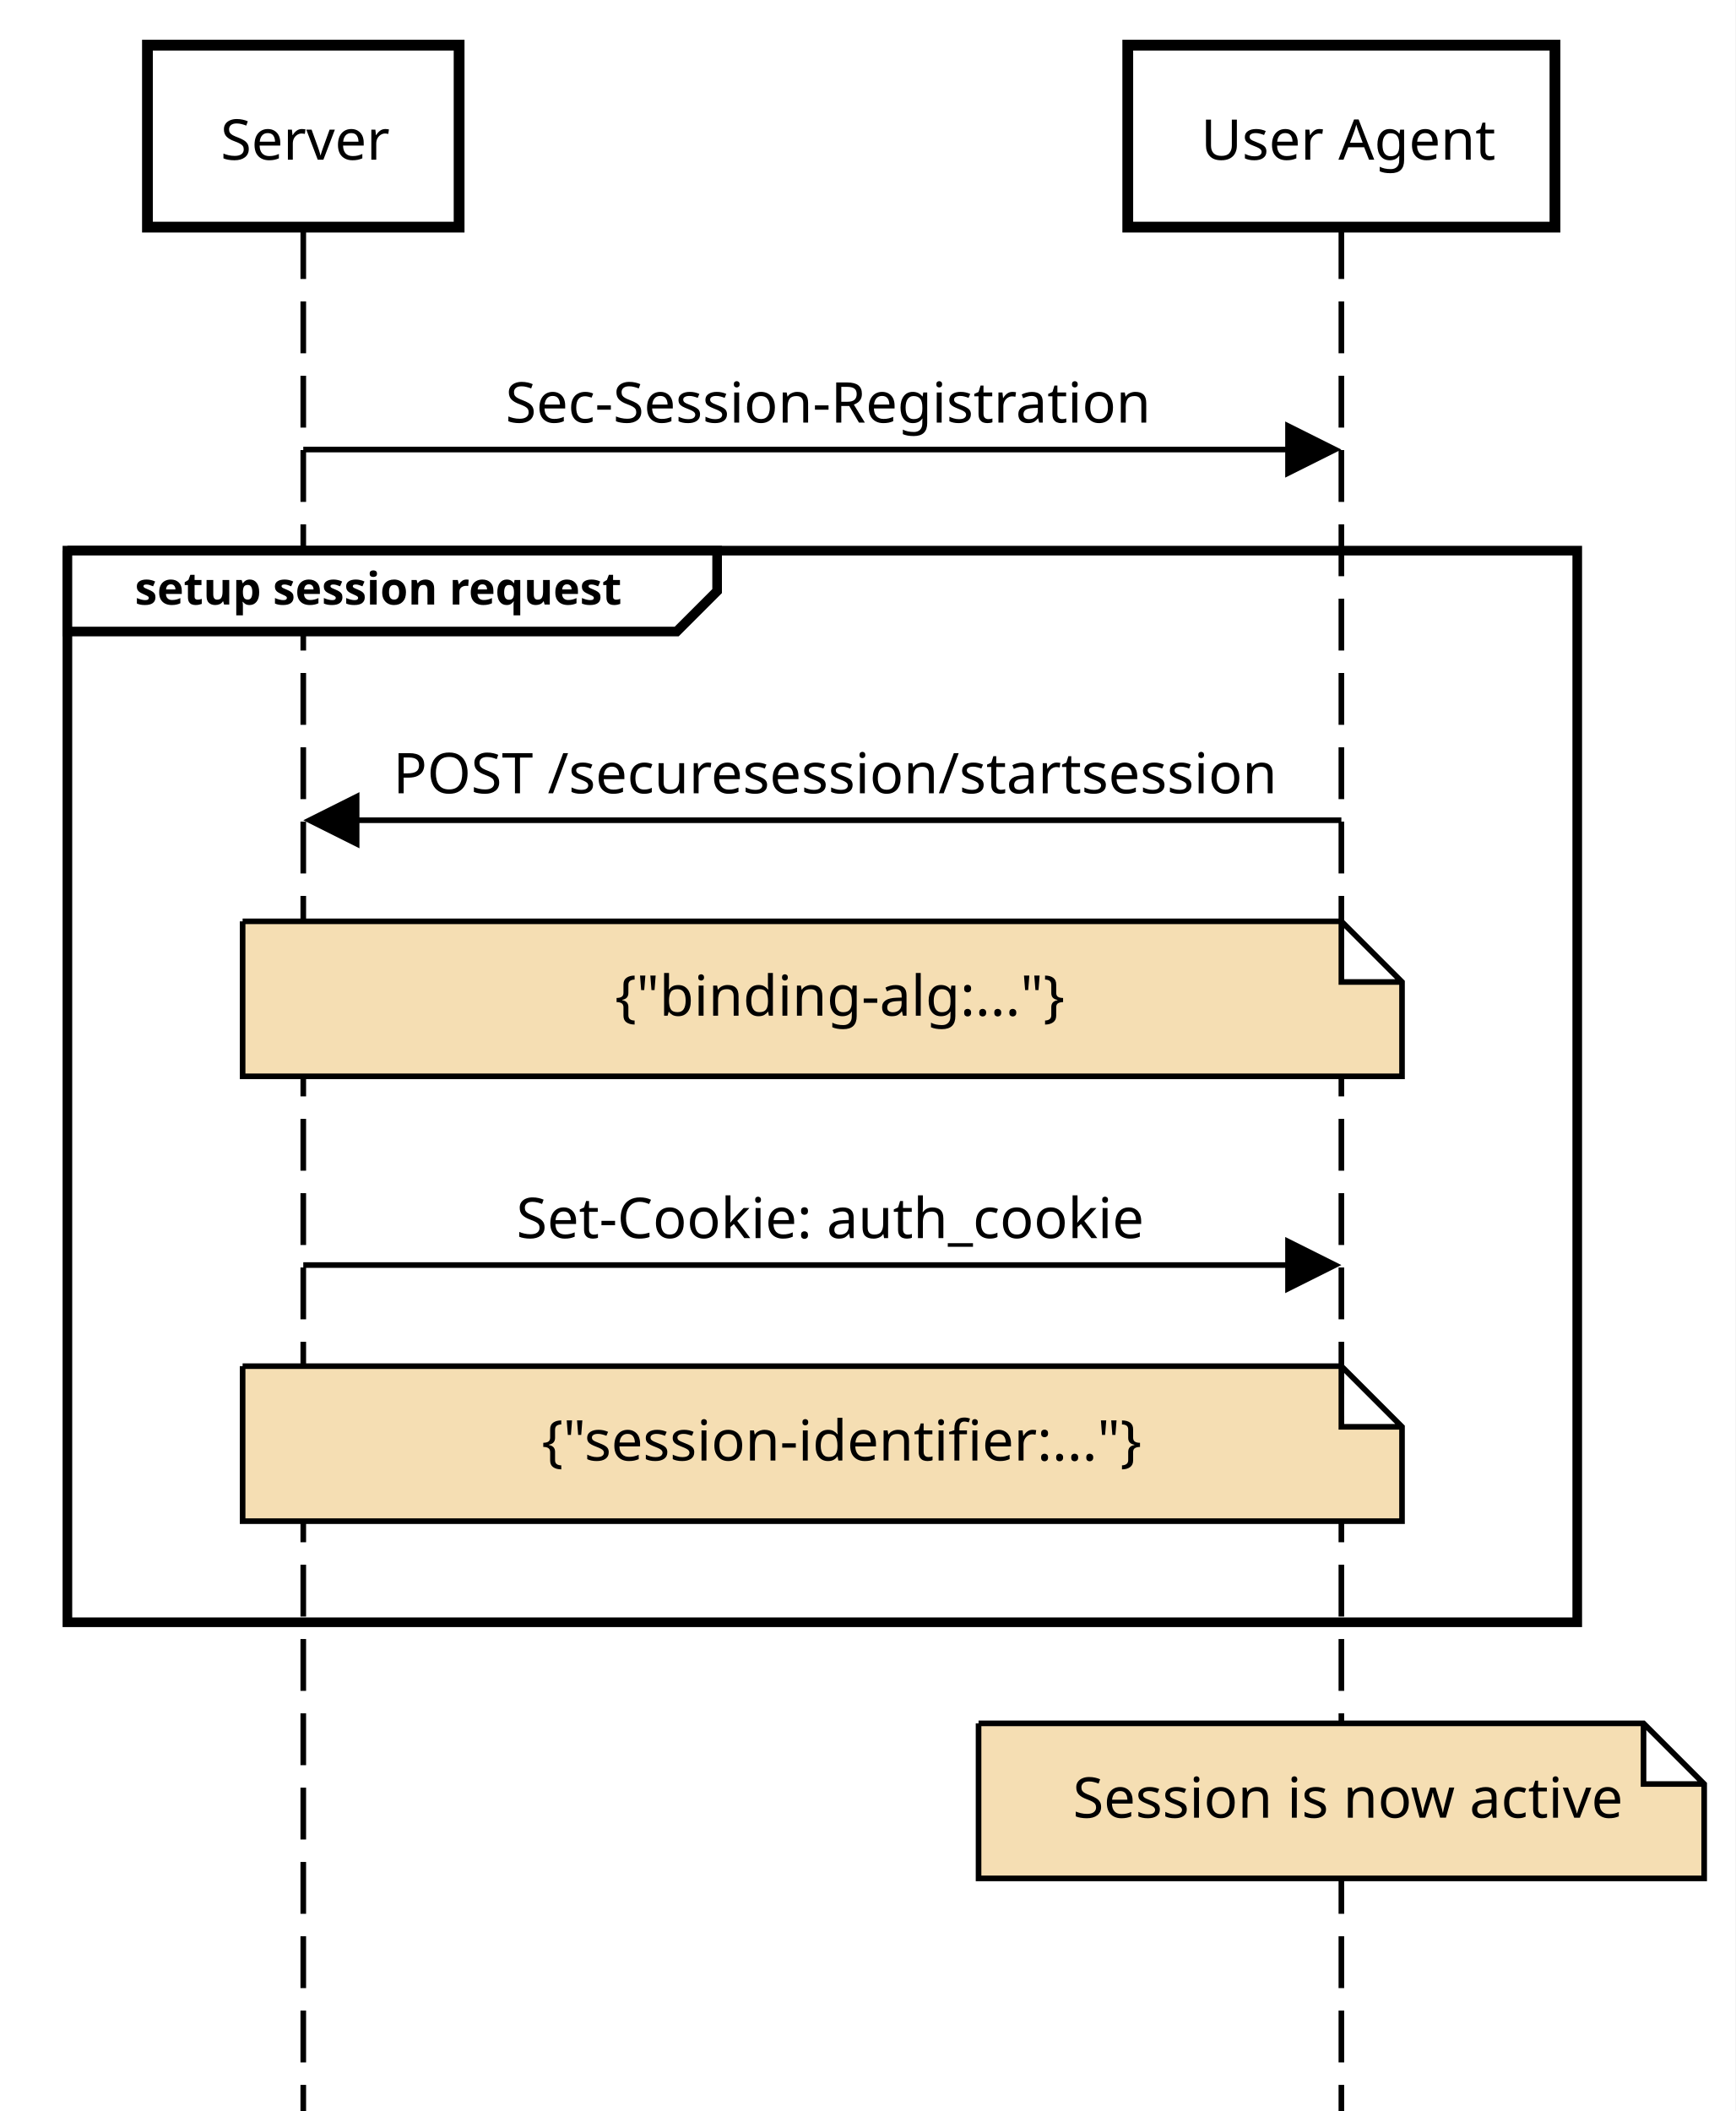
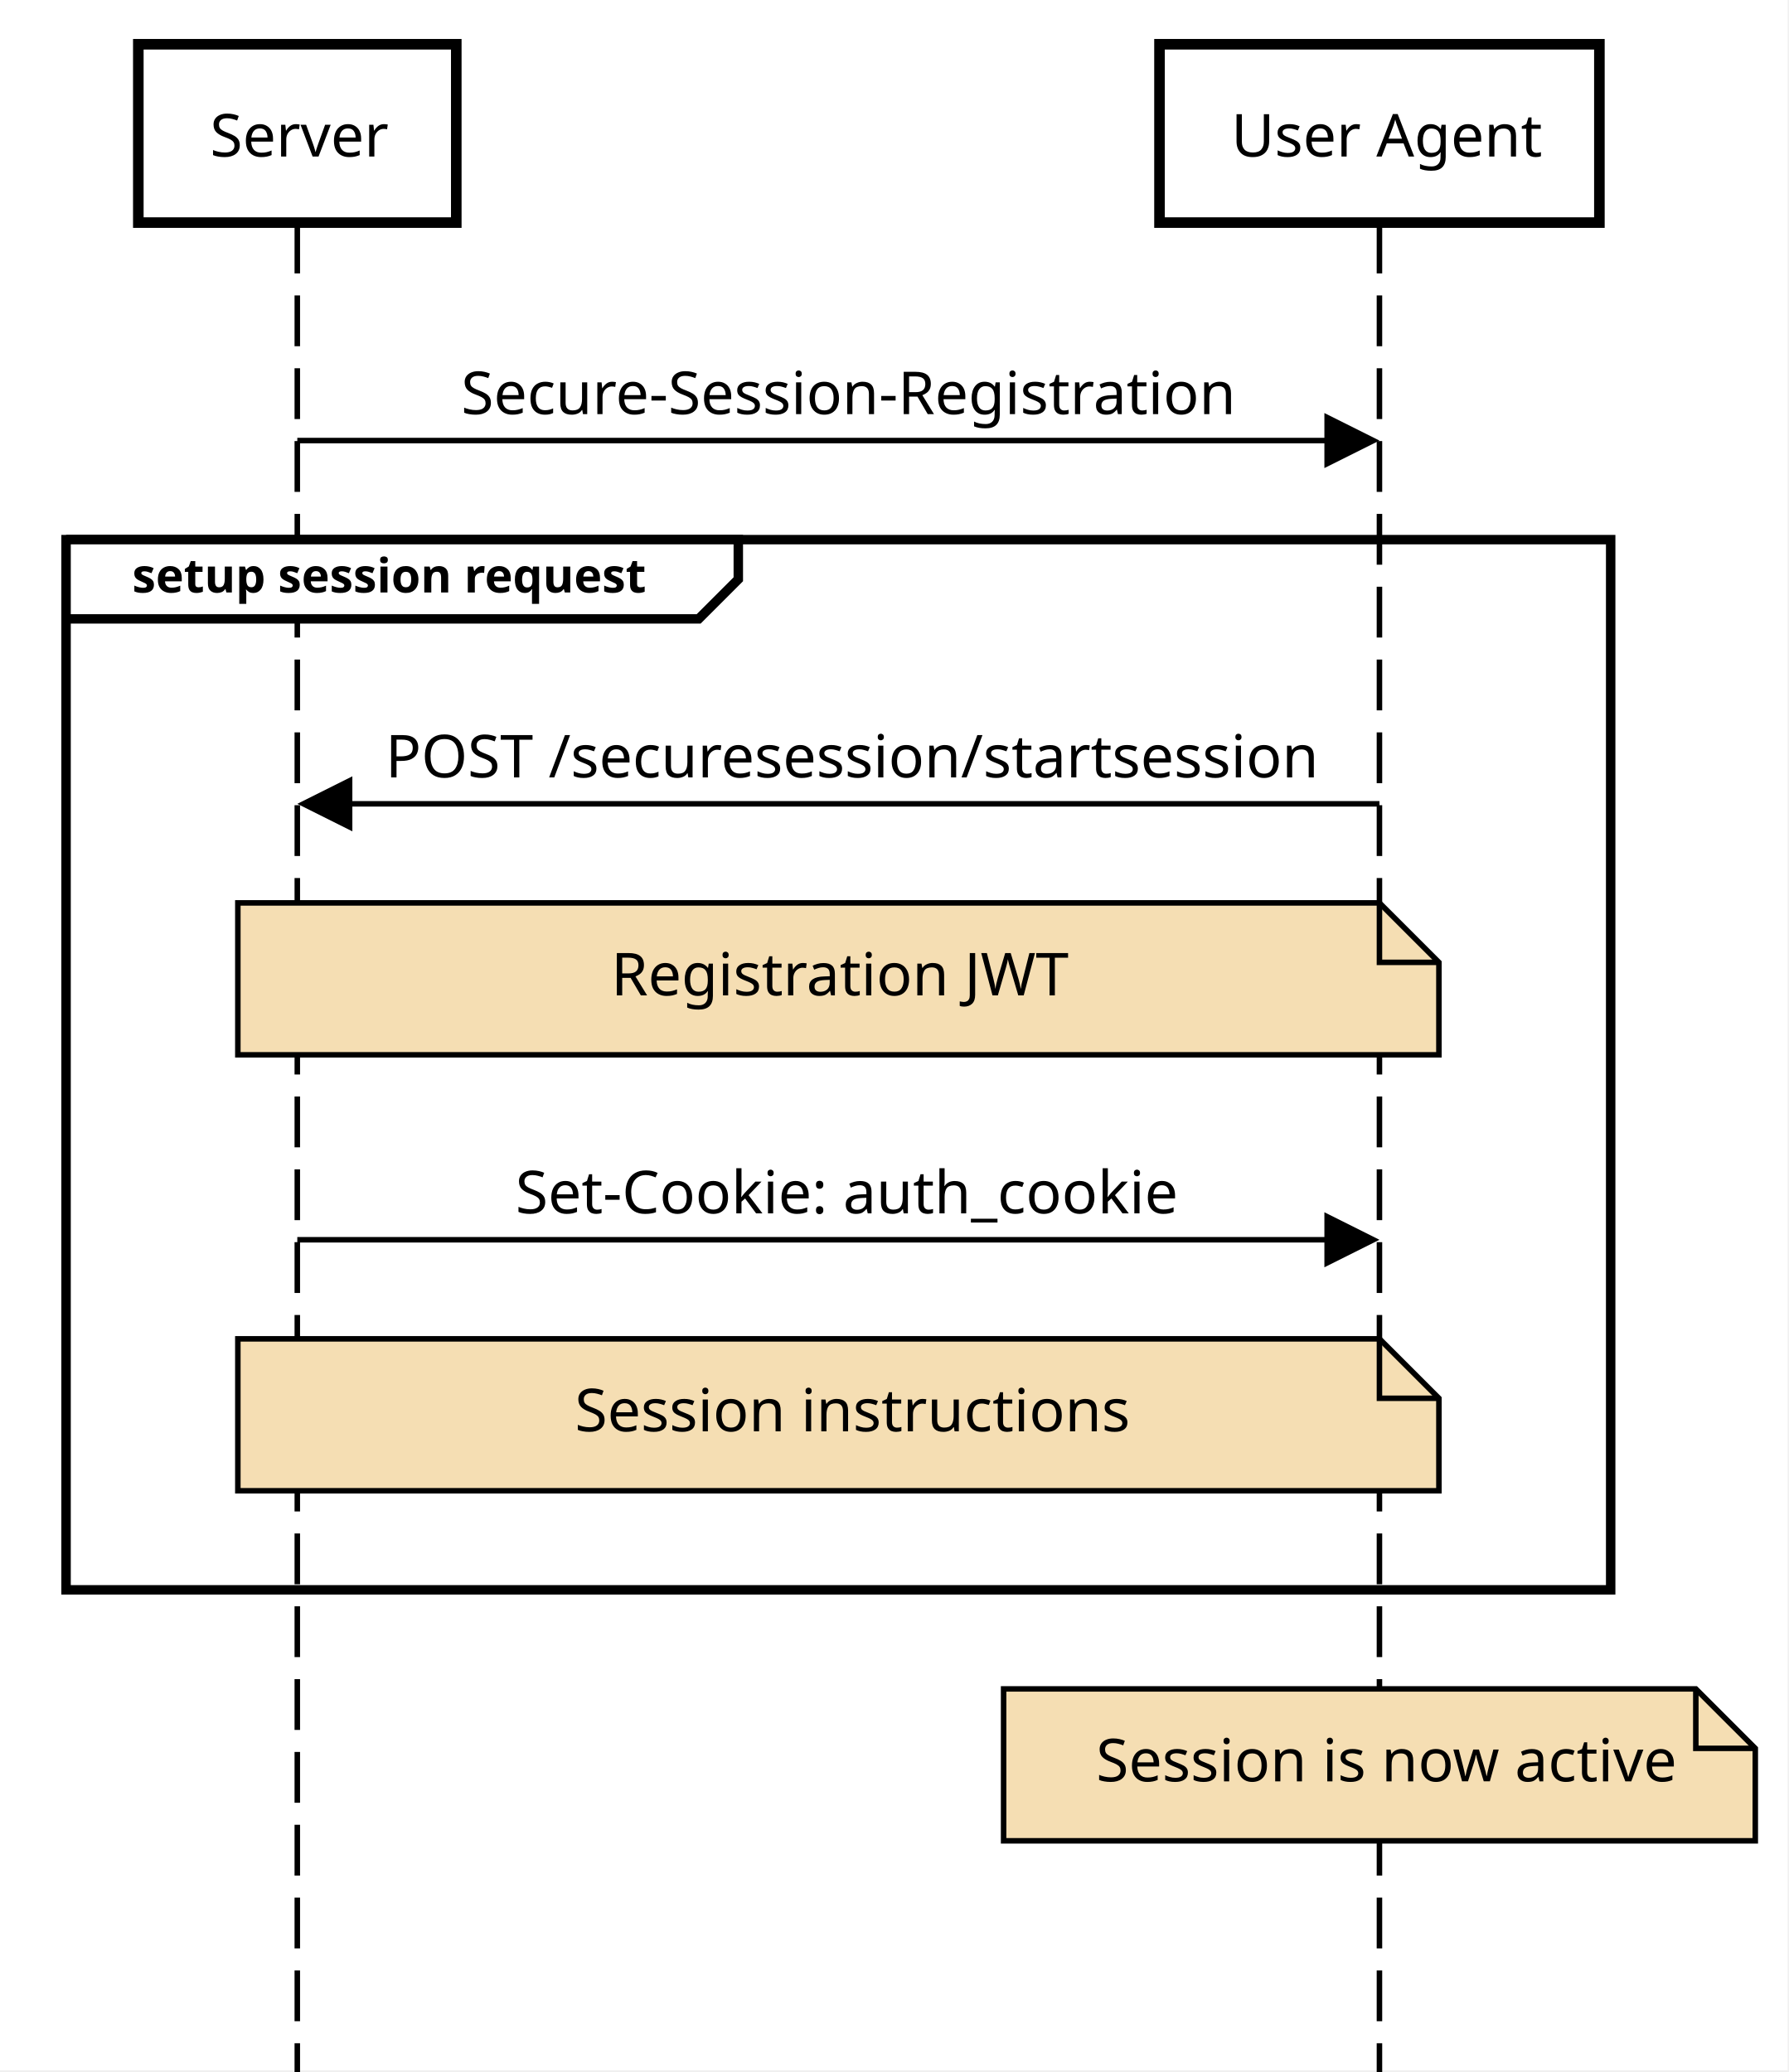
- <svg xmlns="http://www.w3.org/2000/svg" version="1.1" width="453" height="551">
+ <svg xmlns="http://www.w3.org/2000/svg" version="1.1" width="442.165" height="512.435">
  <defs />
  <g>
    <g />
    <g />
    <g />
    <g />
    <g />
    <g />
+     <g />
+     <g />
+     <g />
+     <g />
+     <g />
+     <g />
+     <g />
+     <g />
+     <g />
+     <g />
+     <g />
+     <g />
+     <g />
+     <g />
+     <g />
+     <g />
+     <g />
+     <g />
+     <g />
+     <g />
    <g>
-       <rect fill="white" stroke="none" x="0" y="0" width="453" height="551" />
+       <rect fill="white" stroke="none" x="0" y="0" width="442" height="512" />
    </g>
    <g />
    <g>
-       <path fill="none" stroke="black" paint-order="fill stroke markers" d=" M 79.163 59.284 L 79.163 551.853" stroke-miterlimit="10" stroke-width="1.466" stroke-dasharray="13.532,5.864" />
-       <path fill="none" stroke="black" paint-order="fill stroke markers" d=" M 350.133 59.284 L 350.133 551.853" stroke-miterlimit="10" stroke-width="1.466" stroke-dasharray="13.532,5.864" />
+       <path fill="none" stroke="black" paint-order="fill stroke markers" d=" M 73.508 55.05 L 73.508 512.435" stroke-miterlimit="10" stroke-width="1.361" stroke-dasharray="12.566,5.445" />
+       <path fill="none" stroke="black" paint-order="fill stroke markers" d=" M 341.071 55.05 L 341.071 512.435" stroke-miterlimit="10" stroke-width="1.361" stroke-dasharray="12.566,5.445" />
    </g>
    <g>
      <path fill="none" stroke="none" />
      <g>
-         <path fill="white" stroke="black" paint-order="fill stroke markers" d=" M 38.487 11.786 L 119.839 11.786 L 119.839 59.284 L 38.487 59.284 L 38.487 11.786 Z" stroke-miterlimit="10" stroke-width="2.815" stroke-dasharray="" />
+         <path fill="white" stroke="black" paint-order="fill stroke markers" d=" M 34.201 10.945 L 112.816 10.945 L 112.816 55.05 L 34.201 55.05 L 34.201 10.945 Z" stroke-miterlimit="10" stroke-width="2.614" stroke-dasharray="" />
      </g>
      <g>
        <g />
-         <text fill="black" stroke="none" font-family="sans-serif" font-size="11pt" font-style="normal" font-weight="normal" text-decoration="normal" x="57.574" y="41.692" text-anchor="start" dominant-baseline="alphabetic" xml:space="preserve">Server</text>
+         <text fill="black" stroke="none" font-family="sans-serif" font-size="11pt" font-style="normal" font-weight="normal" text-decoration="normal" x="51.925" y="38.714" text-anchor="start" dominant-baseline="alphabetic" xml:space="preserve">Server</text>
      </g>
      <path fill="none" stroke="none" />
      <g>
-         <path fill="white" stroke="black" paint-order="fill stroke markers" d=" M 294.378 11.786 L 405.888 11.786 L 405.888 59.284 L 294.378 59.284 L 294.378 11.786 Z" stroke-miterlimit="10" stroke-width="2.815" stroke-dasharray="" />
+         <path fill="white" stroke="black" paint-order="fill stroke markers" d=" M 286.688 10.945 L 395.453 10.945 L 395.453 55.05 L 286.688 55.05 L 286.688 10.945 Z" stroke-miterlimit="10" stroke-width="2.614" stroke-dasharray="" />
      </g>
      <g>
        <g />
-         <text fill="black" stroke="none" font-family="sans-serif" font-size="11pt" font-style="normal" font-weight="normal" text-decoration="normal" x="313.465" y="41.692" text-anchor="start" dominant-baseline="alphabetic" xml:space="preserve">User Agent</text>
+         <text fill="black" stroke="none" font-family="sans-serif" font-size="11pt" font-style="normal" font-weight="normal" text-decoration="normal" x="304.412" y="38.714" text-anchor="start" dominant-baseline="alphabetic" xml:space="preserve">User Agent</text>
      </g>
    </g>
    <g>
      <g>
-         <g>
-           <rect fill="white" stroke="none" x="129.307" y="94.468" width="170.682" height="22.869" />
-         </g>
-         <text fill="black" stroke="none" font-family="sans-serif" font-size="11pt" font-style="normal" font-weight="normal" text-decoration="normal" x="131.946" y="110.3" text-anchor="start" dominant-baseline="alphabetic" xml:space="preserve">Sec-Session-Registration</text>
+         <rect fill="white" stroke="none" x="111.567" y="87.72" width="191.446" height="21.236" />
+         <text fill="black" stroke="none" font-family="sans-serif" font-size="11pt" font-style="normal" font-weight="normal" text-decoration="normal" x="114.017" y="102.422" text-anchor="start" dominant-baseline="alphabetic" xml:space="preserve">Secure-Session-Registration</text>
      </g>
      <g>
-         <path fill="none" stroke="black" paint-order="fill stroke markers" d=" M 79.163 117.337 L 335.649 117.337" stroke-miterlimit="10" stroke-width="1.466" stroke-dasharray="" />
-         <g transform="translate(350.1329,117.337) translate(-350.1329,-117.337)">
-           <path fill="black" stroke="none" paint-order="stroke fill markers" d=" M 335.473 110.007 L 350.133 117.337 L 335.473 124.667 Z" />
+         <path fill="none" stroke="black" paint-order="fill stroke markers" d=" M 73.508 108.956 L 327.621 108.956" stroke-miterlimit="10" stroke-width="1.361" />
+         <g transform="translate(341.0706,108.9558) translate(-341.0706,-108.9558)">
+           <path fill="black" stroke="none" paint-order="stroke fill markers" d=" M 327.458 102.149 L 341.071 108.956 L 327.458 115.762 Z" />
        </g>
      </g>
      <g>
-         <g>
-           <rect fill="white" stroke="none" x="99.98" y="191.222" width="229.336" height="22.869" />
-         </g>
-         <text fill="black" stroke="none" font-family="sans-serif" font-size="11pt" font-style="normal" font-weight="normal" text-decoration="normal" x="102.619" y="207.055" text-anchor="start" dominant-baseline="alphabetic" xml:space="preserve">POST /securesession/startsession</text>
+         <rect fill="white" stroke="none" x="92.838" y="177.564" width="228.902" height="21.236" />
+         <text fill="black" stroke="none" font-family="sans-serif" font-size="11pt" font-style="normal" font-weight="normal" text-decoration="normal" x="95.289" y="192.265" text-anchor="start" dominant-baseline="alphabetic" xml:space="preserve">POST /securesession/startsession</text>
      </g>
      <g>
-         <path fill="none" stroke="black" paint-order="fill stroke markers" d=" M 350.133 214.092 L 93.647 214.092" stroke-miterlimit="10" stroke-width="1.466" stroke-dasharray="" />
-         <g transform="translate(79.16291,214.0917) translate(-79.16291,-214.0917)">
-           <path fill="black" stroke="none" paint-order="stroke fill markers" d=" M 93.823 206.762 L 79.163 214.092 L 93.823 221.422 Z" />
+         <path fill="none" stroke="black" paint-order="fill stroke markers" d=" M 341.071 198.799 L 86.958 198.799" stroke-miterlimit="10" stroke-width="1.361" />
+         <g transform="translate(73.50841,198.7994) translate(-73.50841,-198.7994)">
+           <path fill="black" stroke="none" paint-order="stroke fill markers" d=" M 87.121 191.993 L 73.508 198.799 L 87.121 205.606 Z" />
        </g>
      </g>
-       <path fill="wheat" stroke="black" paint-order="fill stroke markers" d=" M 63.33 240.479 L 350.133 240.479 L 365.965 256.312 L 365.965 280.94 L 63.33 280.94 L 63.33 240.479 M 350.133 240.479 L 350.133 256.312 L 365.965 256.312" stroke-miterlimit="10" stroke-width="1.466" stroke-dasharray="" />
+       <path fill="wheat" stroke="black" paint-order="fill stroke markers" d=" M 58.807 223.302 L 341.071 223.302 L 355.772 238.004 L 355.772 260.873 L 58.807 260.873 Z" stroke-miterlimit="10" stroke-width="1.361" stroke-dasharray="" />
+       <path fill="none" stroke="black" paint-order="fill stroke markers" d=" M 341.071 223.302 L 341.071 238.004 L 355.772 238.004" stroke-miterlimit="10" stroke-width="1.361" />
      <g>
-         <text fill="black" stroke="none" font-family="sans-serif" font-size="11pt" font-style="normal" font-weight="normal" text-decoration="normal" x="160.539" y="265.108" text-anchor="start" dominant-baseline="alphabetic" xml:space="preserve">{"binding-alg:..."}</text>
+         <text fill="black" stroke="none" font-family="sans-serif" font-size="11pt" font-style="normal" font-weight="normal" text-decoration="normal" x="151.094" y="246.172" text-anchor="start" dominant-baseline="alphabetic" xml:space="preserve">Registration JWT</text>
      </g>
      <g>
-         <g>
-           <rect fill="white" stroke="none" x="132.145" y="307.328" width="165.005" height="22.869" />
-         </g>
-         <text fill="black" stroke="none" font-family="sans-serif" font-size="11pt" font-style="normal" font-weight="normal" text-decoration="normal" x="134.784" y="323.161" text-anchor="start" dominant-baseline="alphabetic" xml:space="preserve">Set-Cookie: auth_cookie</text>
+         <rect fill="white" stroke="none" x="124.996" y="285.376" width="164.588" height="21.236" />
+         <text fill="black" stroke="none" font-family="sans-serif" font-size="11pt" font-style="normal" font-weight="normal" text-decoration="normal" x="127.446" y="300.078" text-anchor="start" dominant-baseline="alphabetic" xml:space="preserve">Set-Cookie: auth_cookie</text>
      </g>
      <g>
-         <path fill="none" stroke="black" paint-order="fill stroke markers" d=" M 79.163 330.197 L 335.649 330.197" stroke-miterlimit="10" stroke-width="1.466" stroke-dasharray="" />
-         <g transform="translate(350.1329,330.1973) translate(-350.1329,-330.1973)">
-           <path fill="black" stroke="none" paint-order="stroke fill markers" d=" M 335.473 322.867 L 350.133 330.197 L 335.473 337.527 Z" />
+         <path fill="none" stroke="black" paint-order="fill stroke markers" d=" M 73.508 306.612 L 327.621 306.612" stroke-miterlimit="10" stroke-width="1.361" />
+         <g transform="translate(341.0706,306.6118) translate(-341.0706,-306.6118)">
+           <path fill="black" stroke="none" paint-order="stroke fill markers" d=" M 327.458 299.805 L 341.071 306.612 L 327.458 313.418 Z" />
        </g>
      </g>
-       <path fill="wheat" stroke="black" paint-order="fill stroke markers" d=" M 63.33 356.585 L 350.133 356.585 L 365.965 372.418 L 365.965 397.046 L 63.33 397.046 L 63.33 356.585 M 350.133 356.585 L 350.133 372.418 L 365.965 372.418" stroke-miterlimit="10" stroke-width="1.466" stroke-dasharray="" />
+       <path fill="wheat" stroke="black" paint-order="fill stroke markers" d=" M 58.807 331.115 L 341.071 331.115 L 355.772 345.816 L 355.772 368.686 L 58.807 368.686 Z" stroke-miterlimit="10" stroke-width="1.361" />
+       <path fill="none" stroke="black" paint-order="fill stroke markers" d=" M 341.071 331.115 L 341.071 345.816 L 355.772 345.816" stroke-miterlimit="10" stroke-width="1.361" />
      <g>
-         <text fill="black" stroke="none" font-family="sans-serif" font-size="11pt" font-style="normal" font-weight="normal" text-decoration="normal" x="141.402" y="381.213" text-anchor="start" dominant-baseline="alphabetic" xml:space="preserve">{"session-identifier:..."}</text>
+         <text fill="black" stroke="none" font-family="sans-serif" font-size="11pt" font-style="normal" font-weight="normal" text-decoration="normal" x="142.12" y="353.984" text-anchor="start" dominant-baseline="alphabetic" xml:space="preserve">Session instructions</text>
      </g>
-       <path fill="wheat" stroke="black" paint-order="fill stroke markers" d=" M 255.429 449.821 L 429.004 449.821 L 444.836 465.654 L 444.836 490.282 L 255.429 490.282 L 255.429 449.821 M 429.004 449.821 L 429.004 465.654 L 444.836 465.654" stroke-miterlimit="10" stroke-width="1.466" stroke-dasharray="" />
+       <path fill="wheat" stroke="black" paint-order="fill stroke markers" d=" M 248.144 417.691 L 419.295 417.691 L 433.997 432.393 L 433.997 455.262 L 248.144 455.262 Z" stroke-miterlimit="10" stroke-width="1.361" />
+       <path fill="none" stroke="black" paint-order="fill stroke markers" d=" M 419.295 417.691 L 419.295 432.393 L 433.997 432.393" stroke-miterlimit="10" stroke-width="1.361" />
      <g>
-         <text fill="black" stroke="none" font-family="sans-serif" font-size="11pt" font-style="normal" font-weight="normal" text-decoration="normal" x="280.058" y="474.45" text-anchor="start" dominant-baseline="alphabetic" xml:space="preserve">Session is now active</text>
+         <text fill="black" stroke="none" font-family="sans-serif" font-size="11pt" font-style="normal" font-weight="normal" text-decoration="normal" x="271.013" y="440.56" text-anchor="start" dominant-baseline="alphabetic" xml:space="preserve">Session is now active</text>
      </g>
      <g>
        <g />
-         <path fill="none" stroke="black" paint-order="fill stroke markers" d=" M 17.592 143.725 L 411.704 143.725 L 411.704 423.434 L 17.592 423.434 L 17.592 143.725 Z" stroke-miterlimit="10" stroke-width="2.513" stroke-dasharray="" />
-         <path fill="white" stroke="black" paint-order="fill stroke markers" d=" M 17.592 143.725 L 17.592 164.835 L 176.633 164.835 L 187.188 154.28 L 187.188 143.725 L 17.592 143.725" stroke-miterlimit="10" stroke-width="2.513" stroke-dasharray="" />
-         <text fill="black" stroke="none" font-family="sans-serif" font-size="8.8pt" font-style="normal" font-weight="bold" text-decoration="normal" x="35.184" y="157.798" text-anchor="start" dominant-baseline="alphabetic" xml:space="preserve">setup session request</text>
+         <path fill="none" stroke="black" paint-order="fill stroke markers" d=" M 16.335 133.459 L 398.244 133.459 L 398.244 393.188 L 16.335 393.188 L 16.335 133.459 Z" stroke-miterlimit="10" stroke-width="2.334" />
+         <path fill="white" stroke="black" paint-order="fill stroke markers" d=" M 16.335 133.459 L 16.335 153.061 L 172.745 153.061 L 182.546 143.26 L 182.546 133.459 L 16.335 133.459" stroke-miterlimit="10" stroke-width="2.334" />
+         <text fill="black" stroke="none" font-family="sans-serif" font-size="8.8pt" font-style="normal" font-weight="bold" text-decoration="normal" x="32.67" y="146.527" text-anchor="start" dominant-baseline="alphabetic" xml:space="preserve">setup session request</text>
      </g>
    </g>
    <g />
    <g />
  </g>
</svg>
